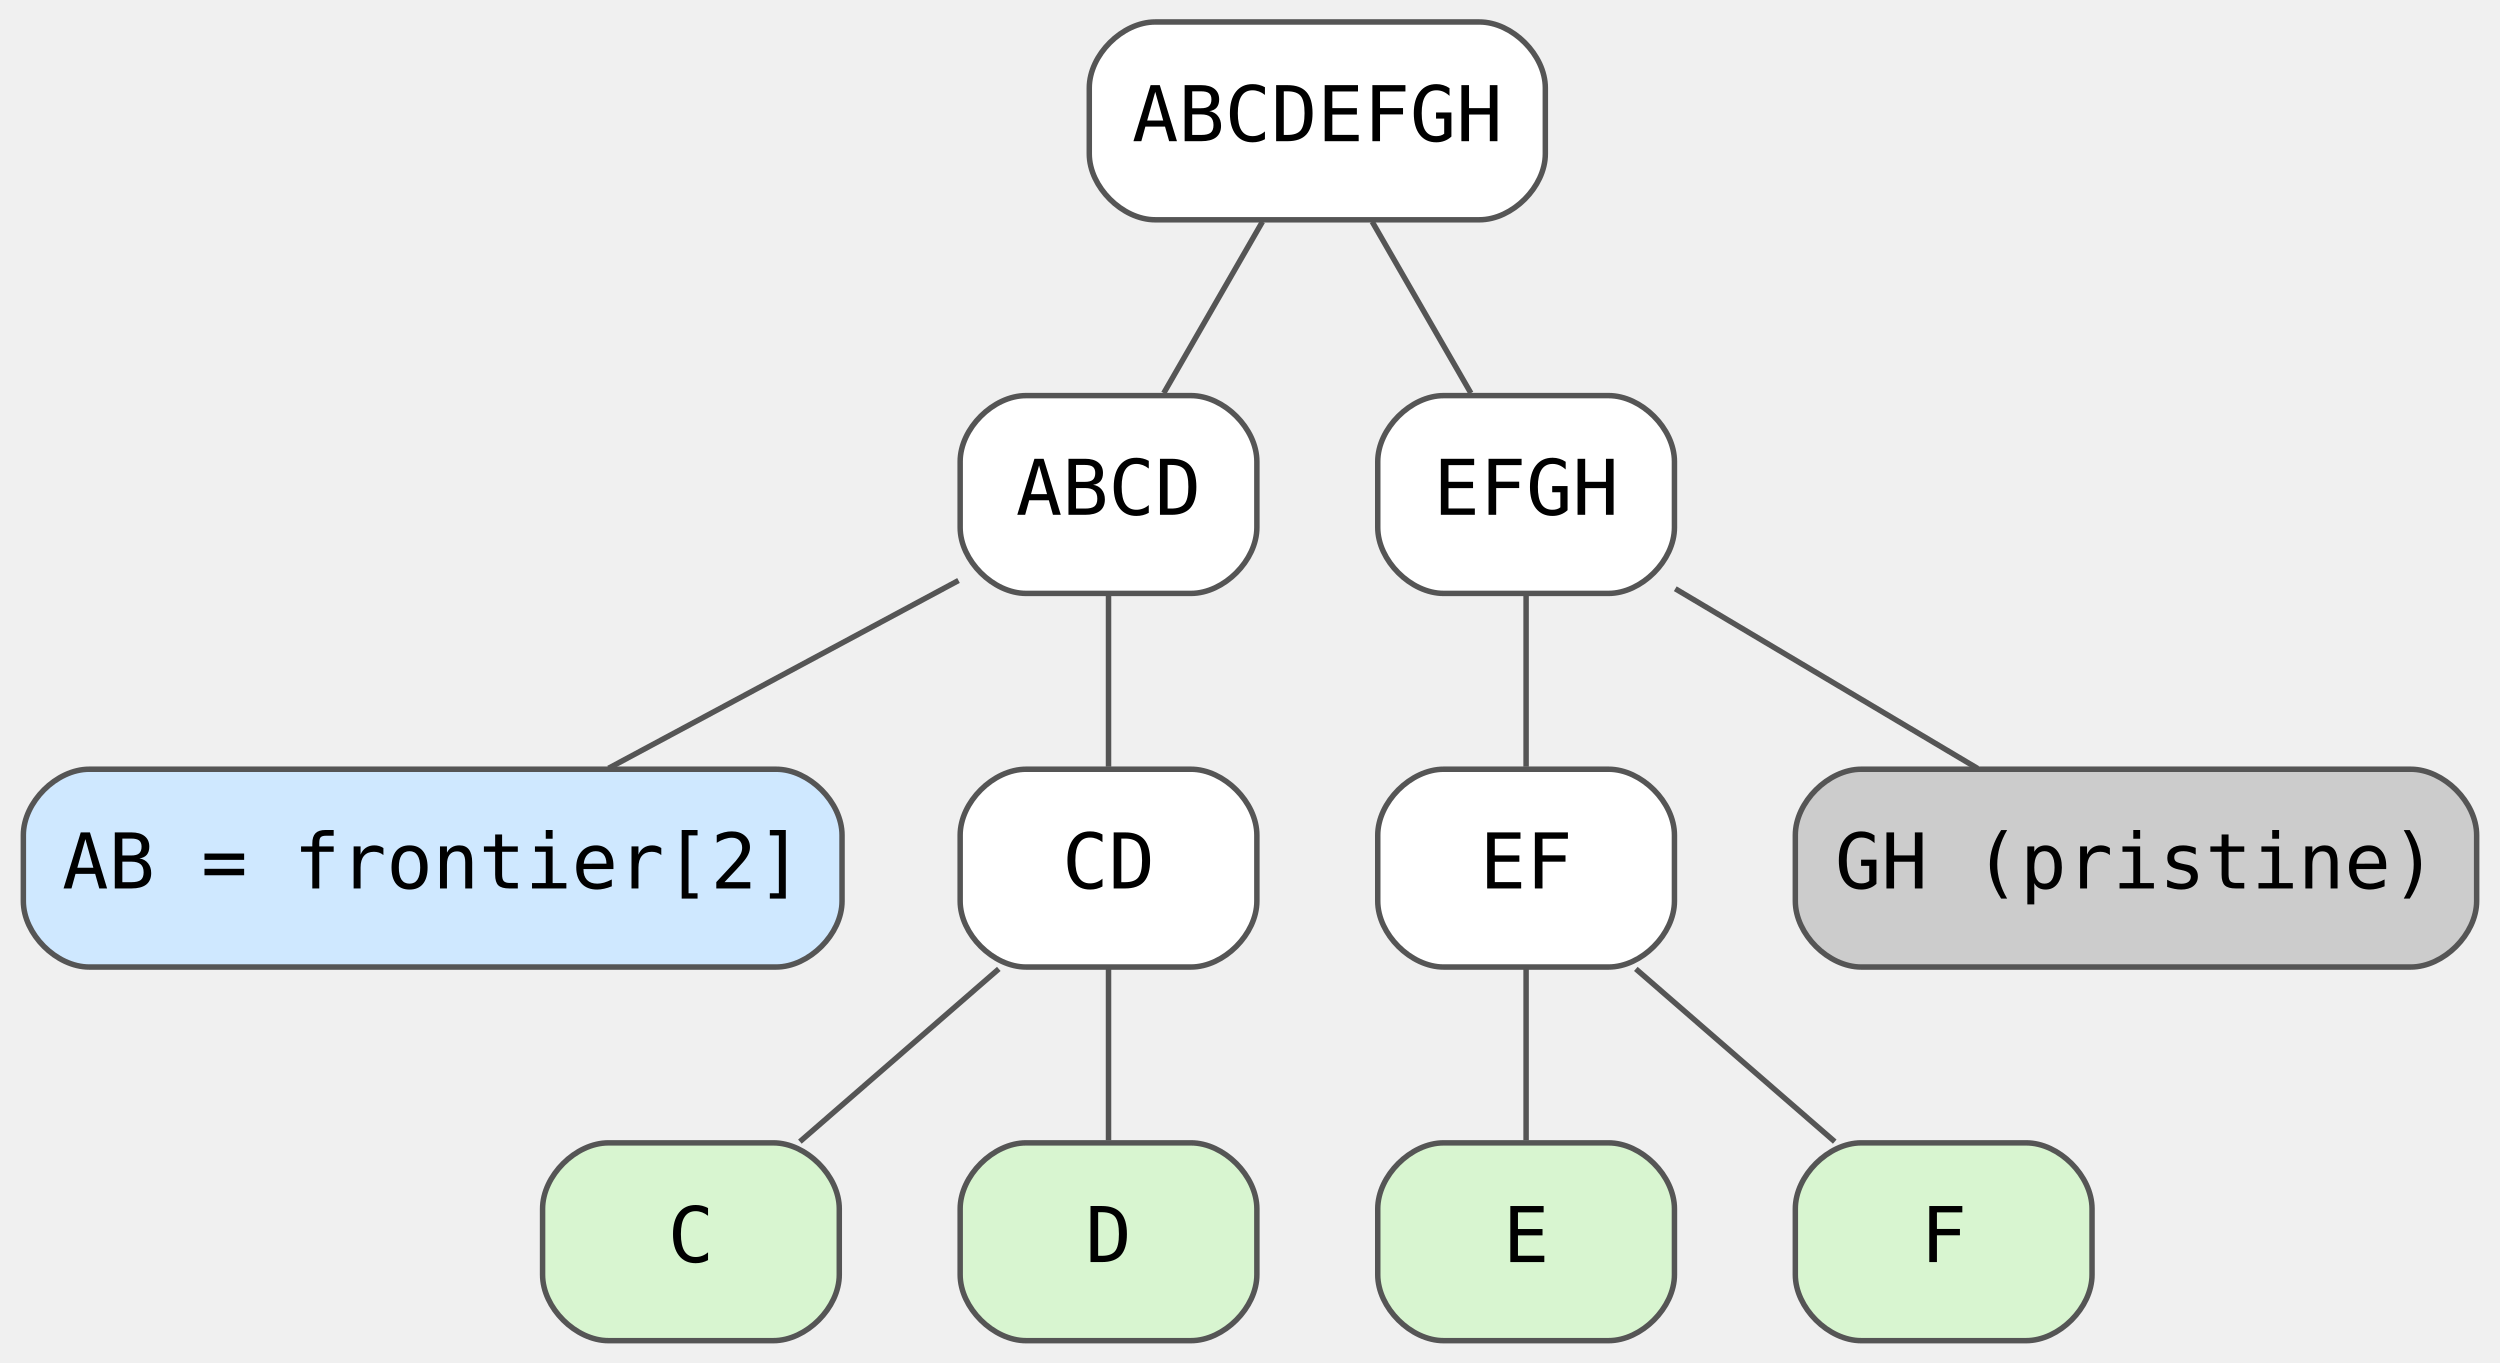
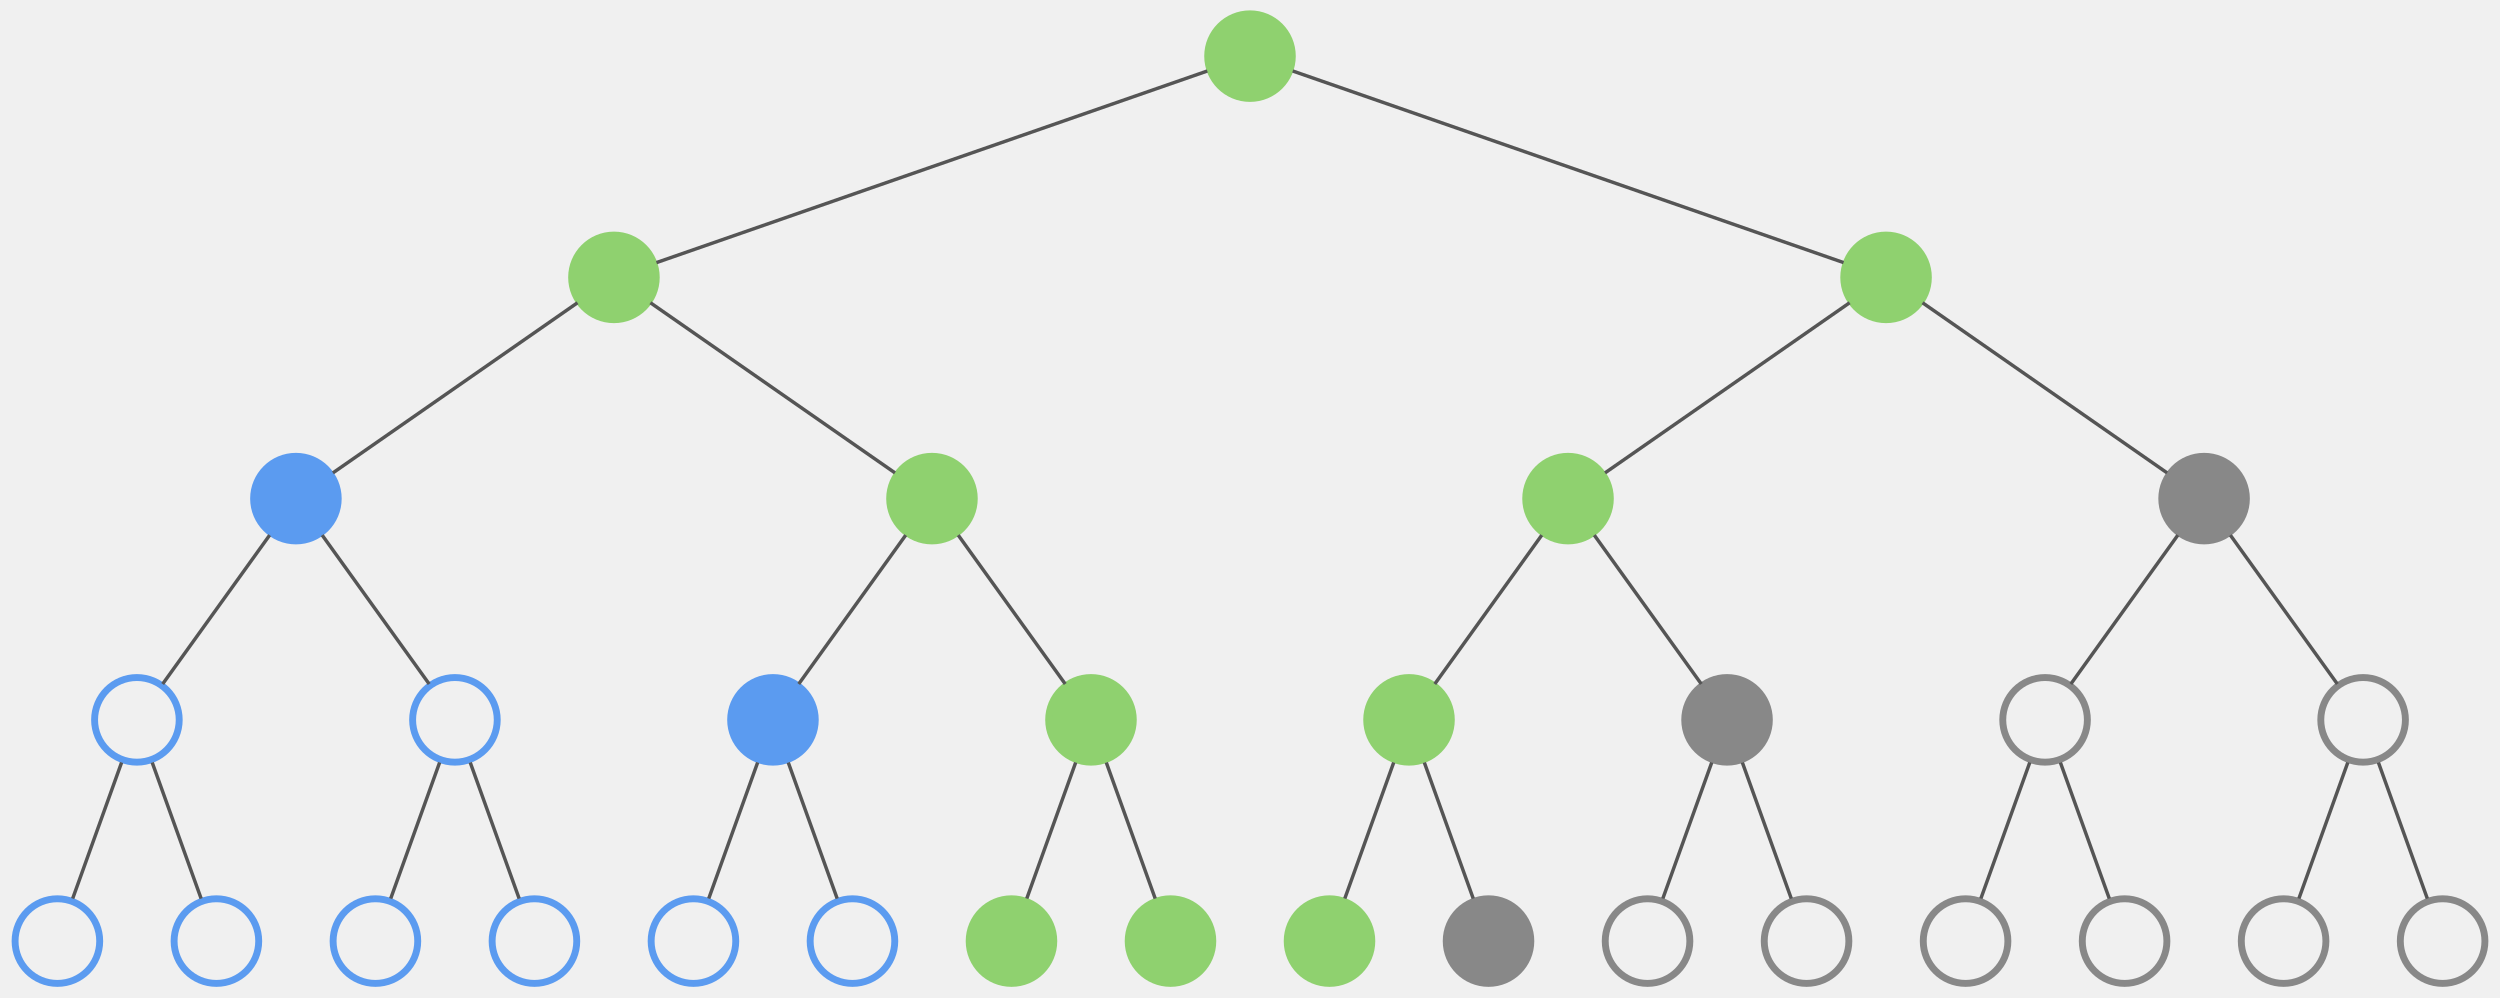
- <svg xmlns="http://www.w3.org/2000/svg" width="455pt" height="248pt" viewBox="0.00 0.00 454.50 248.00">
-   <g id="graph0" class="graph" transform="scale(1 1) rotate(0) translate(4 244)">
+ <svg xmlns="http://www.w3.org/2000/svg" width="722pt" height="288pt" viewBox="0.00 0.00 722.48 288.48">
+   <g id="graph0" class="graph" transform="scale(1 1) rotate(0) translate(4 284.48)">
    <g id="node1" class="node">
-       <path fill="white" stroke="#555555" d="M265,-240C265,-240 206,-240 206,-240 200,-240 194,-234 194,-228 194,-228 194,-216 194,-216 194,-210 200,-204 206,-204 206,-204 265,-204 265,-204 271,-204 277,-210 277,-216 277,-216 277,-228 277,-228 277,-234 271,-240 265,-240" />
-       <text text-anchor="middle" x="235.5" y="-218.3" font-family="monospace" font-size="14.00">ABCDEFGH</text>
+       <ellipse fill="#8fd16f" stroke="#8fd16f" stroke-width="2" cx="357.24" cy="-268.24" rx="12.24" ry="12.24" />
    </g>
    <g id="node2" class="node">
-       <path fill="white" stroke="#555555" d="M212.5,-172C212.5,-172 182.5,-172 182.5,-172 176.5,-172 170.5,-166 170.5,-160 170.5,-160 170.5,-148 170.5,-148 170.5,-142 176.5,-136 182.5,-136 182.5,-136 212.5,-136 212.5,-136 218.5,-136 224.5,-142 224.5,-148 224.5,-148 224.5,-160 224.5,-160 224.5,-166 218.5,-172 212.5,-172" />
-       <text text-anchor="middle" x="197.5" y="-150.3" font-family="monospace" font-size="14.00">ABCD</text>
+       <ellipse fill="#8fd16f" stroke="#8fd16f" stroke-width="2" cx="173.24" cy="-204.24" rx="12.24" ry="12.24" />
    </g>
    <g id="edge1" class="edge">
-       <path fill="none" stroke="#555555" d="M225.52,-203.66C219.97,-194.03 213.1,-182.1 207.55,-172.45" />
+       <path fill="none" stroke="#555555" d="M344.88,-263.94C311.36,-252.28 219,-220.16 185.54,-208.52" />
    </g>
    <g id="node3" class="node">
-       <path fill="white" stroke="#555555" d="M288.5,-172C288.5,-172 258.5,-172 258.5,-172 252.5,-172 246.5,-166 246.5,-160 246.5,-160 246.5,-148 246.5,-148 246.5,-142 252.5,-136 258.5,-136 258.5,-136 288.5,-136 288.5,-136 294.5,-136 300.5,-142 300.5,-148 300.5,-148 300.5,-160 300.5,-160 300.5,-166 294.5,-172 288.5,-172" />
-       <text text-anchor="middle" x="273.5" y="-150.3" font-family="monospace" font-size="14.00">EFGH</text>
+       <ellipse fill="#8fd16f" stroke="#8fd16f" stroke-width="2" cx="541.24" cy="-204.24" rx="12.24" ry="12.24" />
    </g>
    <g id="edge2" class="edge">
-       <path fill="none" stroke="#555555" d="M245.48,-203.66C251.03,-194.03 257.9,-182.1 263.45,-172.45" />
+       <path fill="none" stroke="#555555" d="M369.6,-263.94C403.12,-252.28 495.48,-220.16 528.94,-208.52" />
    </g>
    <g id="node4" class="node">
-       <path fill="white" stroke="#555555" d="M212.5,-104C212.5,-104 182.5,-104 182.5,-104 176.5,-104 170.5,-98 170.5,-92 170.5,-92 170.5,-80 170.5,-80 170.5,-74 176.5,-68 182.5,-68 182.5,-68 212.5,-68 212.5,-68 218.5,-68 224.5,-74 224.5,-80 224.5,-80 224.5,-92 224.5,-92 224.5,-98 218.5,-104 212.5,-104" />
-       <text text-anchor="middle" x="197.5" y="-82.3" font-family="monospace" font-size="14.00">CD</text>
+       <ellipse fill="#5b9bf0" stroke="#5b9bf0" stroke-width="2" cx="81.24" cy="-140.24" rx="12.24" ry="12.24" />
+     </g>
+     <g id="edge3" class="edge">
+       <path fill="none" stroke="#555555" d="M162.69,-196.9C145.03,-184.62 109.71,-160.05 91.95,-147.69" />
+     </g>
+     <g id="node5" class="node">
+       <ellipse fill="#8fd16f" stroke="#8fd16f" stroke-width="2" cx="265.24" cy="-140.24" rx="12.24" ry="12.24" />
    </g>
    <g id="edge4" class="edge">
-       <path fill="none" stroke="#555555" d="M197.5,-135.66C197.5,-126.03 197.5,-114.1 197.5,-104.45" />
+       <path fill="none" stroke="#555555" d="M183.79,-196.9C201.45,-184.62 236.77,-160.05 254.53,-147.69" />
    </g>
    <g id="node6" class="node">
-       <path fill="#cfe8ff" stroke="#555555" d="M137,-104C137,-104 12,-104 12,-104 6,-104 0,-98 0,-92 0,-92 0,-80 0,-80 0,-74 6,-68 12,-68 12,-68 137,-68 137,-68 143,-68 149,-74 149,-80 149,-80 149,-92 149,-92 149,-98 143,-104 137,-104" />
-       <text text-anchor="middle" x="74.5" y="-82.3" font-family="monospace" font-size="14.00">AB = frontier[2]</text>
-     </g>
-     <g id="edge3" class="edge">
-       <path fill="none" stroke="#555555" d="M170.2,-138.35C151.38,-128.25 126.28,-114.78 106.51,-104.18" />
-     </g>
-     <g id="node5" class="node">
-       <path fill="white" stroke="#555555" d="M288.5,-104C288.5,-104 258.5,-104 258.5,-104 252.5,-104 246.5,-98 246.5,-92 246.5,-92 246.5,-80 246.5,-80 246.5,-74 252.5,-68 258.5,-68 258.5,-68 288.5,-68 288.5,-68 294.5,-68 300.5,-74 300.5,-80 300.5,-80 300.5,-92 300.5,-92 300.5,-98 294.5,-104 288.5,-104" />
-       <text text-anchor="middle" x="273.5" y="-82.3" font-family="monospace" font-size="14.00">EF</text>
+       <ellipse fill="#8fd16f" stroke="#8fd16f" stroke-width="2" cx="449.24" cy="-140.24" rx="12.24" ry="12.24" />
    </g>
    <g id="edge5" class="edge">
-       <path fill="none" stroke="#555555" d="M273.5,-135.66C273.5,-126.03 273.5,-114.1 273.5,-104.45" />
+       <path fill="none" stroke="#555555" d="M530.69,-196.9C513.03,-184.62 477.71,-160.05 459.95,-147.69" />
    </g>
    <g id="node7" class="node">
-       <path fill="#cccccc" stroke="#555555" d="M434.5,-104C434.5,-104 334.5,-104 334.5,-104 328.5,-104 322.5,-98 322.5,-92 322.5,-92 322.5,-80 322.5,-80 322.5,-74 328.5,-68 334.5,-68 334.5,-68 434.5,-68 434.5,-68 440.5,-68 446.5,-74 446.5,-80 446.5,-80 446.5,-92 446.5,-92 446.5,-98 440.5,-104 434.5,-104" />
-       <text text-anchor="middle" x="384.5" y="-82.3" font-family="monospace" font-size="14.00">GH (pristine)</text>
+       <ellipse fill="#888888" stroke="#888888" stroke-width="2" cx="633.24" cy="-140.24" rx="12.24" ry="12.24" />
    </g>
    <g id="edge6" class="edge">
-       <path fill="none" stroke="#555555" d="M300.65,-136.85C317.34,-126.93 338.7,-114.23 355.69,-104.13" />
+       <path fill="none" stroke="#555555" d="M551.79,-196.9C569.45,-184.62 604.77,-160.05 622.53,-147.69" />
    </g>
    <g id="node8" class="node">
-       <path fill="#d8f5d0" stroke="#555555" d="M136.5,-36C136.5,-36 106.5,-36 106.5,-36 100.5,-36 94.5,-30 94.5,-24 94.5,-24 94.5,-12 94.5,-12 94.5,-6 100.5,0 106.5,0 106.5,0 136.5,0 136.5,0 142.5,0 148.5,-6 148.5,-12 148.5,-12 148.5,-24 148.5,-24 148.5,-30 142.5,-36 136.5,-36" />
-       <text text-anchor="middle" x="121.5" y="-14.3" font-family="monospace" font-size="14.00">C</text>
+       <ellipse fill="none" stroke="#5b9bf0" stroke-width="2" cx="35.24" cy="-76.24" rx="12.24" ry="12.24" />
    </g>
    <g id="edge7" class="edge">
-       <path fill="none" stroke="#555555" d="M177.53,-67.66C166.36,-57.96 152.48,-45.91 141.33,-36.22" />
+       <path fill="none" stroke="#555555" d="M73.64,-129.67C65.07,-117.74 51.21,-98.46 42.69,-86.61" />
    </g>
    <g id="node9" class="node">
-       <path fill="#d8f5d0" stroke="#555555" d="M212.5,-36C212.5,-36 182.5,-36 182.5,-36 176.5,-36 170.5,-30 170.5,-24 170.5,-24 170.5,-12 170.5,-12 170.5,-6 176.5,0 182.5,0 182.5,0 212.5,0 212.5,0 218.5,0 224.5,-6 224.5,-12 224.5,-12 224.5,-24 224.5,-24 224.5,-30 218.5,-36 212.5,-36" />
-       <text text-anchor="middle" x="197.5" y="-14.3" font-family="monospace" font-size="14.00">D</text>
+       <ellipse fill="none" stroke="#5b9bf0" stroke-width="2" cx="127.24" cy="-76.24" rx="12.24" ry="12.24" />
    </g>
    <g id="edge8" class="edge">
-       <path fill="none" stroke="#555555" d="M197.5,-67.66C197.5,-58.03 197.5,-46.1 197.5,-36.45" />
+       <path fill="none" stroke="#555555" d="M88.84,-129.67C97.41,-117.74 111.27,-98.46 119.79,-86.61" />
    </g>
    <g id="node10" class="node">
-       <path fill="#d8f5d0" stroke="#555555" d="M288.5,-36C288.5,-36 258.5,-36 258.5,-36 252.5,-36 246.5,-30 246.5,-24 246.5,-24 246.5,-12 246.5,-12 246.5,-6 252.5,0 258.5,0 258.5,0 288.5,0 288.5,0 294.5,0 300.5,-6 300.5,-12 300.5,-12 300.5,-24 300.5,-24 300.5,-30 294.5,-36 288.5,-36" />
-       <text text-anchor="middle" x="273.5" y="-14.3" font-family="monospace" font-size="14.00">E</text>
+       <ellipse fill="#5b9bf0" stroke="#5b9bf0" stroke-width="2" cx="219.24" cy="-76.24" rx="12.24" ry="12.24" />
    </g>
    <g id="edge9" class="edge">
-       <path fill="none" stroke="#555555" d="M273.5,-67.66C273.5,-58.03 273.5,-46.1 273.5,-36.45" />
+       <path fill="none" stroke="#555555" d="M257.64,-129.67C249.07,-117.74 235.21,-98.46 226.69,-86.61" />
    </g>
    <g id="node11" class="node">
-       <path fill="#d8f5d0" stroke="#555555" d="M364.5,-36C364.5,-36 334.5,-36 334.5,-36 328.5,-36 322.5,-30 322.5,-24 322.5,-24 322.5,-12 322.5,-12 322.5,-6 328.5,0 334.5,0 334.5,0 364.5,0 364.5,0 370.5,0 376.5,-6 376.5,-12 376.5,-12 376.5,-24 376.5,-24 376.5,-30 370.5,-36 364.5,-36" />
-       <text text-anchor="middle" x="349.5" y="-14.3" font-family="monospace" font-size="14.00">F</text>
+       <ellipse fill="#8fd16f" stroke="#8fd16f" stroke-width="2" cx="311.24" cy="-76.24" rx="12.24" ry="12.24" />
    </g>
    <g id="edge10" class="edge">
-       <path fill="none" stroke="#555555" d="M293.47,-67.66C304.64,-57.96 318.52,-45.91 329.67,-36.22" />
+       <path fill="none" stroke="#555555" d="M272.84,-129.67C281.41,-117.74 295.27,-98.46 303.79,-86.61" />
+     </g>
+     <g id="node12" class="node">
+       <ellipse fill="#8fd16f" stroke="#8fd16f" stroke-width="2" cx="403.24" cy="-76.24" rx="12.24" ry="12.24" />
+     </g>
+     <g id="edge11" class="edge">
+       <path fill="none" stroke="#555555" d="M441.64,-129.67C433.07,-117.74 419.21,-98.46 410.69,-86.61" />
+     </g>
+     <g id="node13" class="node">
+       <ellipse fill="#888888" stroke="#888888" stroke-width="2" cx="495.24" cy="-76.24" rx="12.24" ry="12.24" />
+     </g>
+     <g id="edge12" class="edge">
+       <path fill="none" stroke="#555555" d="M456.84,-129.67C465.41,-117.74 479.27,-98.46 487.79,-86.61" />
+     </g>
+     <g id="node14" class="node">
+       <ellipse fill="none" stroke="#888888" stroke-width="2" cx="587.24" cy="-76.24" rx="12.24" ry="12.24" />
+     </g>
+     <g id="edge13" class="edge">
+       <path fill="none" stroke="#555555" d="M625.64,-129.67C617.07,-117.74 603.21,-98.46 594.69,-86.61" />
+     </g>
+     <g id="node15" class="node">
+       <ellipse fill="none" stroke="#888888" stroke-width="2" cx="679.24" cy="-76.24" rx="12.24" ry="12.24" />
+     </g>
+     <g id="edge14" class="edge">
+       <path fill="none" stroke="#555555" d="M640.84,-129.67C649.41,-117.74 663.27,-98.46 671.79,-86.61" />
+     </g>
+     <g id="node16" class="node">
+       <ellipse fill="none" stroke="#5b9bf0" stroke-width="2" cx="12.24" cy="-12.24" rx="12.24" ry="12.24" />
+     </g>
+     <g id="edge15" class="edge">
+       <path fill="none" stroke="#555555" d="M30.81,-63.9C26.73,-52.57 20.73,-35.86 16.66,-24.54" />
+     </g>
+     <g id="node17" class="node">
+       <ellipse fill="none" stroke="#5b9bf0" stroke-width="2" cx="58.24" cy="-12.24" rx="12.24" ry="12.24" />
+     </g>
+     <g id="edge16" class="edge">
+       <path fill="none" stroke="#555555" d="M39.67,-63.9C43.75,-52.57 49.75,-35.86 53.82,-24.54" />
+     </g>
+     <g id="node18" class="node">
+       <ellipse fill="none" stroke="#5b9bf0" stroke-width="2" cx="104.24" cy="-12.24" rx="12.24" ry="12.24" />
+     </g>
+     <g id="edge17" class="edge">
+       <path fill="none" stroke="#555555" d="M122.81,-63.9C118.73,-52.57 112.73,-35.86 108.66,-24.54" />
+     </g>
+     <g id="node19" class="node">
+       <ellipse fill="none" stroke="#5b9bf0" stroke-width="2" cx="150.24" cy="-12.24" rx="12.24" ry="12.24" />
+     </g>
+     <g id="edge18" class="edge">
+       <path fill="none" stroke="#555555" d="M131.67,-63.9C135.75,-52.57 141.75,-35.86 145.82,-24.54" />
+     </g>
+     <g id="node20" class="node">
+       <ellipse fill="none" stroke="#5b9bf0" stroke-width="2" cx="196.24" cy="-12.24" rx="12.24" ry="12.24" />
+     </g>
+     <g id="edge19" class="edge">
+       <path fill="none" stroke="#555555" d="M214.81,-63.9C210.73,-52.57 204.73,-35.86 200.66,-24.54" />
+     </g>
+     <g id="node21" class="node">
+       <ellipse fill="none" stroke="#5b9bf0" stroke-width="2" cx="242.24" cy="-12.24" rx="12.24" ry="12.24" />
+     </g>
+     <g id="edge20" class="edge">
+       <path fill="none" stroke="#555555" d="M223.67,-63.9C227.75,-52.57 233.75,-35.86 237.82,-24.54" />
+     </g>
+     <g id="node22" class="node">
+       <ellipse fill="#8fd16f" stroke="#8fd16f" stroke-width="2" cx="288.24" cy="-12.24" rx="12.24" ry="12.24" />
+     </g>
+     <g id="edge21" class="edge">
+       <path fill="none" stroke="#555555" d="M306.81,-63.9C302.73,-52.57 296.73,-35.86 292.66,-24.54" />
+     </g>
+     <g id="node23" class="node">
+       <ellipse fill="#8fd16f" stroke="#8fd16f" stroke-width="2" cx="334.24" cy="-12.24" rx="12.24" ry="12.24" />
+     </g>
+     <g id="edge22" class="edge">
+       <path fill="none" stroke="#555555" d="M315.67,-63.9C319.75,-52.57 325.75,-35.86 329.82,-24.54" />
+     </g>
+     <g id="node24" class="node">
+       <ellipse fill="#8fd16f" stroke="#8fd16f" stroke-width="2" cx="380.24" cy="-12.24" rx="12.24" ry="12.24" />
+     </g>
+     <g id="edge23" class="edge">
+       <path fill="none" stroke="#555555" d="M398.81,-63.9C394.73,-52.57 388.73,-35.86 384.66,-24.54" />
+     </g>
+     <g id="node25" class="node">
+       <ellipse fill="#888888" stroke="#888888" stroke-width="2" cx="426.24" cy="-12.24" rx="12.24" ry="12.24" />
+     </g>
+     <g id="edge24" class="edge">
+       <path fill="none" stroke="#555555" d="M407.67,-63.9C411.75,-52.57 417.75,-35.86 421.82,-24.54" />
+     </g>
+     <g id="node26" class="node">
+       <ellipse fill="none" stroke="#888888" stroke-width="2" cx="472.24" cy="-12.24" rx="12.24" ry="12.24" />
+     </g>
+     <g id="edge25" class="edge">
+       <path fill="none" stroke="#555555" d="M490.81,-63.9C486.73,-52.57 480.73,-35.86 476.66,-24.54" />
+     </g>
+     <g id="node27" class="node">
+       <ellipse fill="none" stroke="#888888" stroke-width="2" cx="518.24" cy="-12.24" rx="12.24" ry="12.24" />
+     </g>
+     <g id="edge26" class="edge">
+       <path fill="none" stroke="#555555" d="M499.67,-63.9C503.75,-52.57 509.75,-35.86 513.82,-24.54" />
+     </g>
+     <g id="node28" class="node">
+       <ellipse fill="none" stroke="#888888" stroke-width="2" cx="564.24" cy="-12.24" rx="12.24" ry="12.24" />
+     </g>
+     <g id="edge27" class="edge">
+       <path fill="none" stroke="#555555" d="M582.81,-63.9C578.73,-52.57 572.73,-35.86 568.66,-24.54" />
+     </g>
+     <g id="node29" class="node">
+       <ellipse fill="none" stroke="#888888" stroke-width="2" cx="610.24" cy="-12.24" rx="12.24" ry="12.24" />
+     </g>
+     <g id="edge28" class="edge">
+       <path fill="none" stroke="#555555" d="M591.67,-63.9C595.75,-52.57 601.75,-35.86 605.82,-24.54" />
+     </g>
+     <g id="node30" class="node">
+       <ellipse fill="none" stroke="#888888" stroke-width="2" cx="656.24" cy="-12.24" rx="12.24" ry="12.24" />
+     </g>
+     <g id="edge29" class="edge">
+       <path fill="none" stroke="#555555" d="M674.81,-63.9C670.73,-52.57 664.73,-35.86 660.66,-24.54" />
+     </g>
+     <g id="node31" class="node">
+       <ellipse fill="none" stroke="#888888" stroke-width="2" cx="702.24" cy="-12.24" rx="12.24" ry="12.24" />
+     </g>
+     <g id="edge30" class="edge">
+       <path fill="none" stroke="#555555" d="M683.67,-63.9C687.75,-52.57 693.75,-35.86 697.82,-24.54" />
    </g>
  </g>
</svg>
